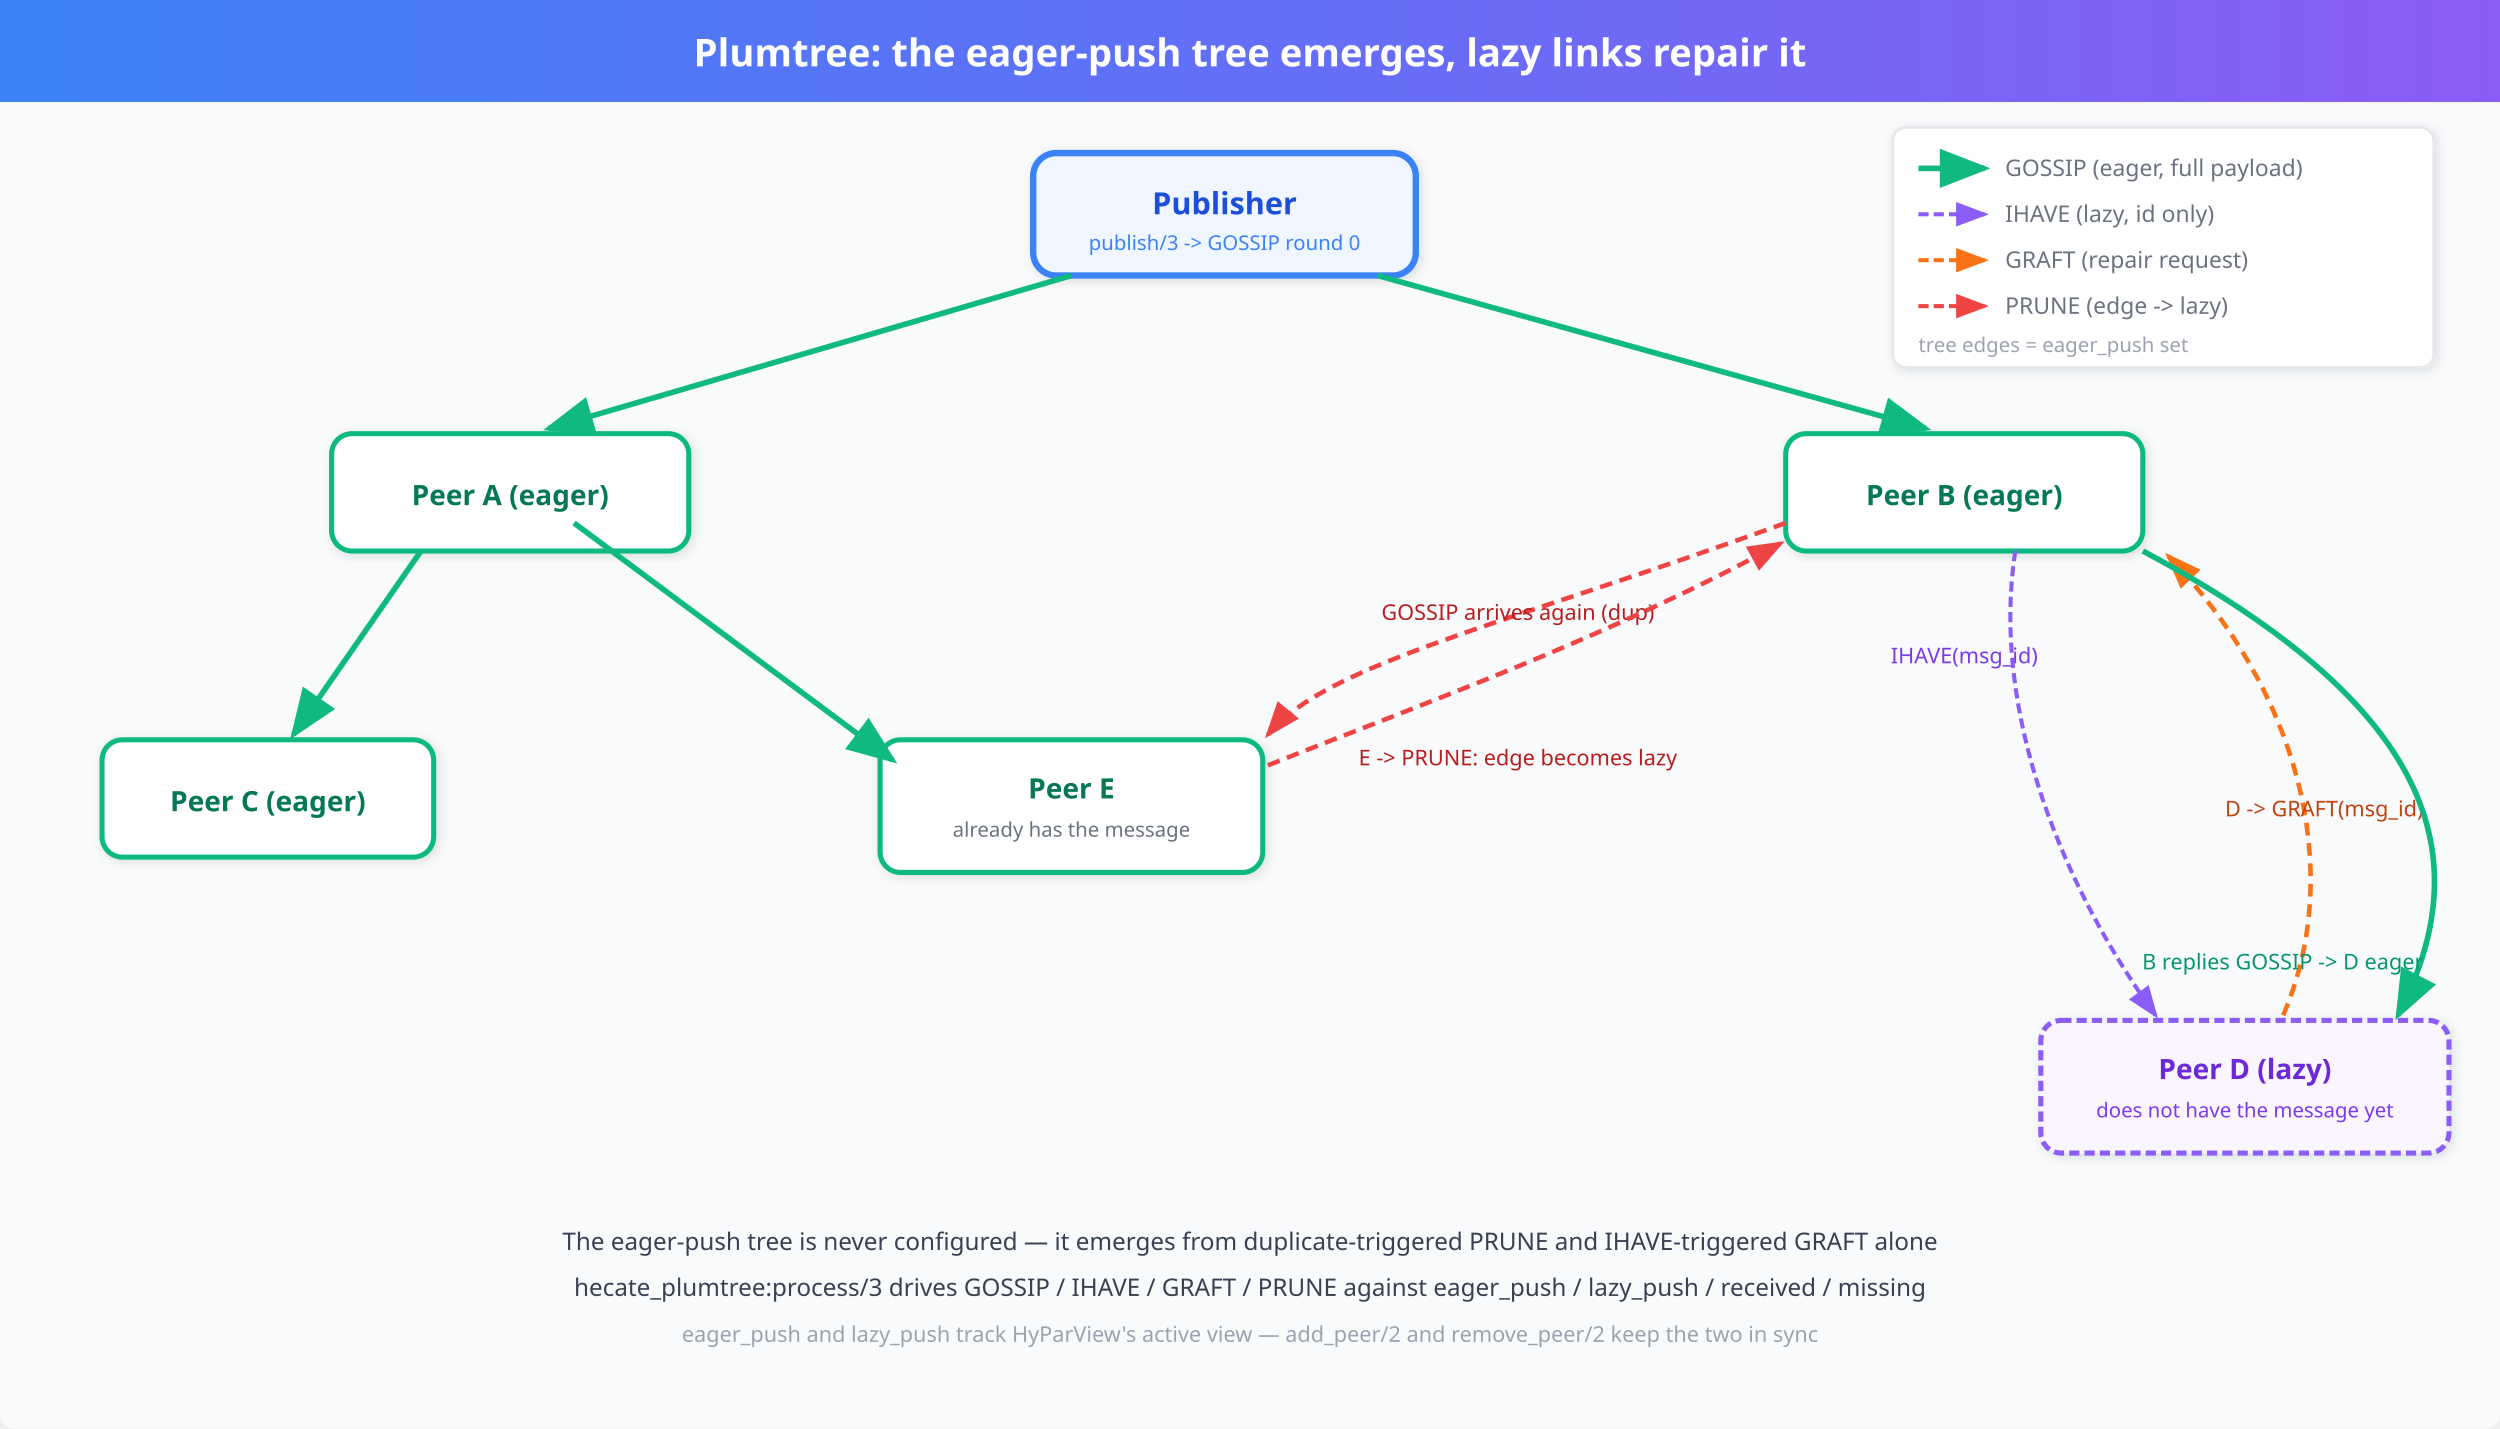
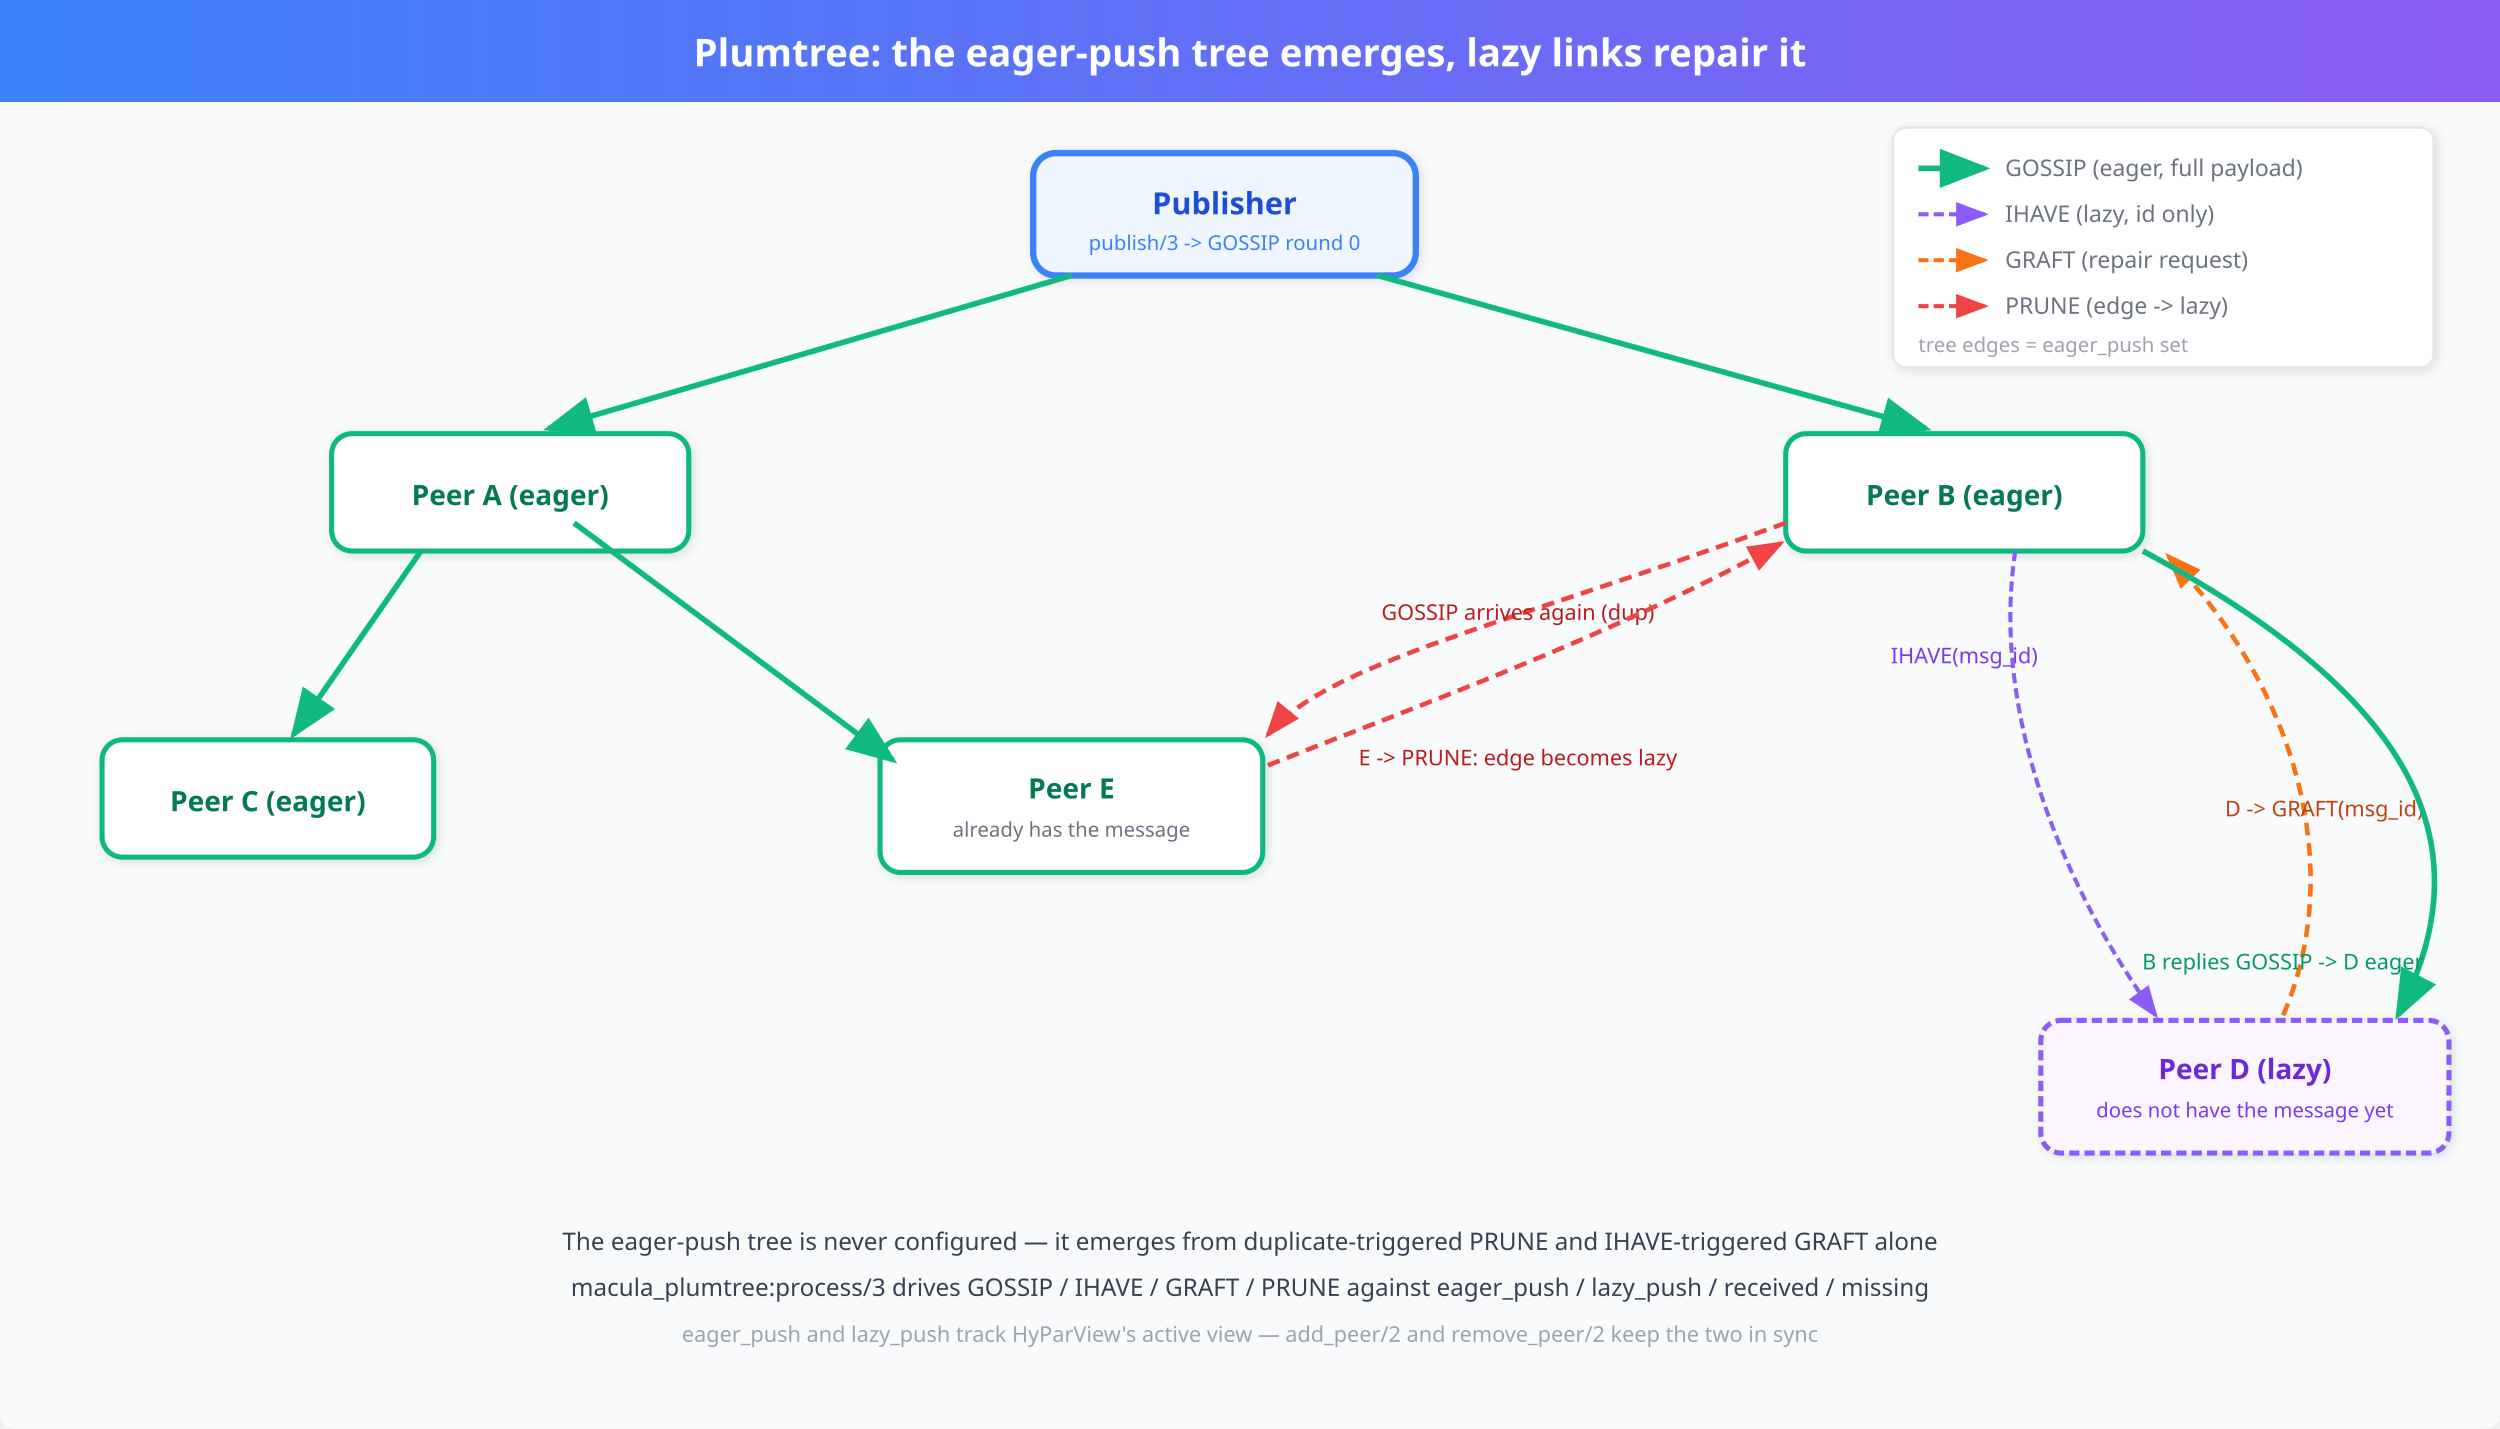
<svg xmlns="http://www.w3.org/2000/svg" viewBox="0 0 980 560">
  <defs>
    <marker id="pt-gossip" markerWidth="9" markerHeight="7" refX="8" refY="3.5" orient="auto">
      <polygon points="0 0, 9 3.5, 0 7" fill="#10b981" />
    </marker>
    <marker id="pt-ihave" markerWidth="8" markerHeight="6" refX="7" refY="3" orient="auto">
      <polygon points="0 0, 8 3, 0 6" fill="#8b5cf6" />
    </marker>
    <marker id="pt-graft" markerWidth="8" markerHeight="6" refX="7" refY="3" orient="auto">
      <polygon points="0 0, 8 3, 0 6" fill="#f97316" />
    </marker>
    <marker id="pt-prune" markerWidth="8" markerHeight="6" refX="7" refY="3" orient="auto">
      <polygon points="0 0, 8 3, 0 6" fill="#ef4444" />
    </marker>
    <linearGradient id="pt-hg" x1="0%" y1="0%" x2="100%" y2="0%">
      <stop offset="0%" stop-color="#3b82f6" />
      <stop offset="100%" stop-color="#8b5cf6" />
    </linearGradient>
    <filter id="pt-sh" x="-10%" y="-10%" width="120%" height="120%">
      <feDropShadow dx="1" dy="1" stdDeviation="2" flood-opacity="0.12" />
    </filter>
  </defs>
  <rect width="980" height="560" rx="6" fill="#f8fafc" />
  <rect x="0" y="0" width="980" height="40" fill="url(#pt-hg)" />
  <text x="490" y="26" text-anchor="middle" fill="white" font-family="system-ui" font-size="15" font-weight="bold">Plumtree: the eager-push tree emerges, lazy links repair it</text>
  <rect x="742" y="50" width="212" height="94" rx="5" fill="white" stroke="#e5e7eb" filter="url(#pt-sh)" />
  <line x1="752" y1="66" x2="778" y2="66" stroke="#10b981" stroke-width="2.2" marker-end="url(#pt-gossip)" />
  <text x="786" y="69" font-family="system-ui" font-size="9" fill="#6b7280">GOSSIP (eager, full payload)</text>
  <line x1="752" y1="84" x2="778" y2="84" stroke="#8b5cf6" stroke-width="1.6" stroke-dasharray="4 2" marker-end="url(#pt-ihave)" />
  <text x="786" y="87" font-family="system-ui" font-size="9" fill="#6b7280">IHAVE (lazy, id only)</text>
  <line x1="752" y1="102" x2="778" y2="102" stroke="#f97316" stroke-width="1.6" stroke-dasharray="4 2" marker-end="url(#pt-graft)" />
  <text x="786" y="105" font-family="system-ui" font-size="9" fill="#6b7280">GRAFT (repair request)</text>
  <line x1="752" y1="120" x2="778" y2="120" stroke="#ef4444" stroke-width="1.6" stroke-dasharray="4 2" marker-end="url(#pt-prune)" />
  <text x="786" y="123" font-family="system-ui" font-size="9" fill="#6b7280">PRUNE (edge -&gt; lazy)</text>
  <text x="752" y="138" font-family="system-ui" font-size="8" fill="#9ca3af">tree edges = eager_push set</text>
  <rect x="405" y="60" width="150" height="48" rx="9" fill="#eff6ff" stroke="#3b82f6" stroke-width="2.5" filter="url(#pt-sh)" />
  <text x="480" y="84" text-anchor="middle" font-family="system-ui" font-size="12" font-weight="700" fill="#1d4ed8">Publisher</text>
  <text x="480" y="98" text-anchor="middle" font-family="system-ui" font-size="8" fill="#3b82f6">publish/3 -&gt; GOSSIP round 0</text>
  <rect x="130" y="170" width="140" height="46" rx="8" fill="white" stroke="#10b981" stroke-width="2" filter="url(#pt-sh)" />
  <text x="200" y="198" text-anchor="middle" font-family="system-ui" font-size="11" font-weight="600" fill="#047857">Peer A (eager)</text>
  <rect x="700" y="170" width="140" height="46" rx="8" fill="white" stroke="#10b981" stroke-width="2" filter="url(#pt-sh)" />
  <text x="770" y="198" text-anchor="middle" font-family="system-ui" font-size="11" font-weight="600" fill="#047857">Peer B (eager)</text>
  <line x1="420" y1="108" x2="215" y2="168" stroke="#10b981" stroke-width="2.2" marker-end="url(#pt-gossip)" />
  <line x1="540" y1="108" x2="755" y2="168" stroke="#10b981" stroke-width="2.2" marker-end="url(#pt-gossip)" />
  <rect x="40" y="290" width="130" height="46" rx="8" fill="white" stroke="#10b981" stroke-width="2" filter="url(#pt-sh)" />
  <text x="105" y="318" text-anchor="middle" font-family="system-ui" font-size="11" font-weight="600" fill="#047857">Peer C (eager)</text>
  <line x1="165" y1="216" x2="115" y2="288" stroke="#10b981" stroke-width="2.2" marker-end="url(#pt-gossip)" />
  <rect x="345" y="290" width="150" height="52" rx="8" fill="white" stroke="#10b981" stroke-width="2" filter="url(#pt-sh)" />
  <text x="420" y="313" text-anchor="middle" font-family="system-ui" font-size="11" font-weight="600" fill="#047857">Peer E</text>
  <text x="420" y="328" text-anchor="middle" font-family="system-ui" font-size="8" fill="#6b7280">already has the message</text>
  <line x1="225" y1="205" x2="350" y2="298" stroke="#10b981" stroke-width="2.2" marker-end="url(#pt-gossip)" />
  <path d="M 700 205 C 590 245, 520 260, 497 288" fill="none" stroke="#ef4444" stroke-width="1.8" stroke-dasharray="5 3" marker-end="url(#pt-prune)" />
  <text x="595" y="243" text-anchor="middle" font-family="system-ui" font-size="8.5" fill="#b91c1c">GOSSIP arrives again (dup)</text>
  <path d="M 497 300 C 560 275, 630 250, 698 213" fill="none" stroke="#ef4444" stroke-width="1.8" stroke-dasharray="5 3" marker-end="url(#pt-prune)" />
  <text x="595" y="300" text-anchor="middle" font-family="system-ui" font-size="8.5" fill="#b91c1c">E -&gt; PRUNE: edge becomes lazy</text>
  <rect x="800" y="400" width="160" height="52" rx="8" fill="#faf5ff" stroke="#8b5cf6" stroke-width="2" stroke-dasharray="4 2" filter="url(#pt-sh)" />
  <text x="880" y="423" text-anchor="middle" font-family="system-ui" font-size="11" font-weight="600" fill="#6d28d9">Peer D (lazy)</text>
  <text x="880" y="438" text-anchor="middle" font-family="system-ui" font-size="8" fill="#7c3aed">does not have the message yet</text>
  <path d="M 790 216 C 780 280, 810 350, 845 398" fill="none" stroke="#8b5cf6" stroke-width="1.6" stroke-dasharray="4 2" marker-end="url(#pt-ihave)" />
  <text x="770" y="260" text-anchor="middle" font-family="system-ui" font-size="8.5" fill="#7c3aed">IHAVE(msg_id)</text>
  <path d="M 895 398 C 920 340, 900 270, 850 218" fill="none" stroke="#f97316" stroke-width="1.8" stroke-dasharray="5 3" marker-end="url(#pt-graft)" />
  <text x="950" y="320" text-anchor="end" font-family="system-ui" font-size="8.5" fill="#c2410c">D -&gt; GRAFT(msg_id)</text>
  <path d="M 840 216 C 960 280, 970 340, 940 398" fill="none" stroke="#10b981" stroke-width="2.2" marker-end="url(#pt-gossip)" />
  <text x="950" y="380" text-anchor="end" font-family="system-ui" font-size="8.5" fill="#059669">B replies GOSSIP -&gt; D eager</text>
  <text x="490" y="490" text-anchor="middle" font-family="system-ui" font-size="9.5" fill="#374151">The eager-push tree is never configured — it emerges from duplicate-triggered PRUNE and IHAVE-triggered GRAFT alone</text>
-   <text x="490" y="508" text-anchor="middle" font-family="system-ui" font-size="9.5" fill="#374151">hecate_plumtree:process/3 drives GOSSIP / IHAVE / GRAFT / PRUNE against eager_push / lazy_push / received / missing</text>
+   <text x="490" y="508" text-anchor="middle" font-family="system-ui" font-size="9.5" fill="#374151">macula_plumtree:process/3 drives GOSSIP / IHAVE / GRAFT / PRUNE against eager_push / lazy_push / received / missing</text>
  <text x="490" y="526" text-anchor="middle" font-family="system-ui" font-size="8.5" fill="#9ca3af">eager_push and lazy_push track HyParView's active view — add_peer/2 and remove_peer/2 keep the two in sync</text>
</svg>
